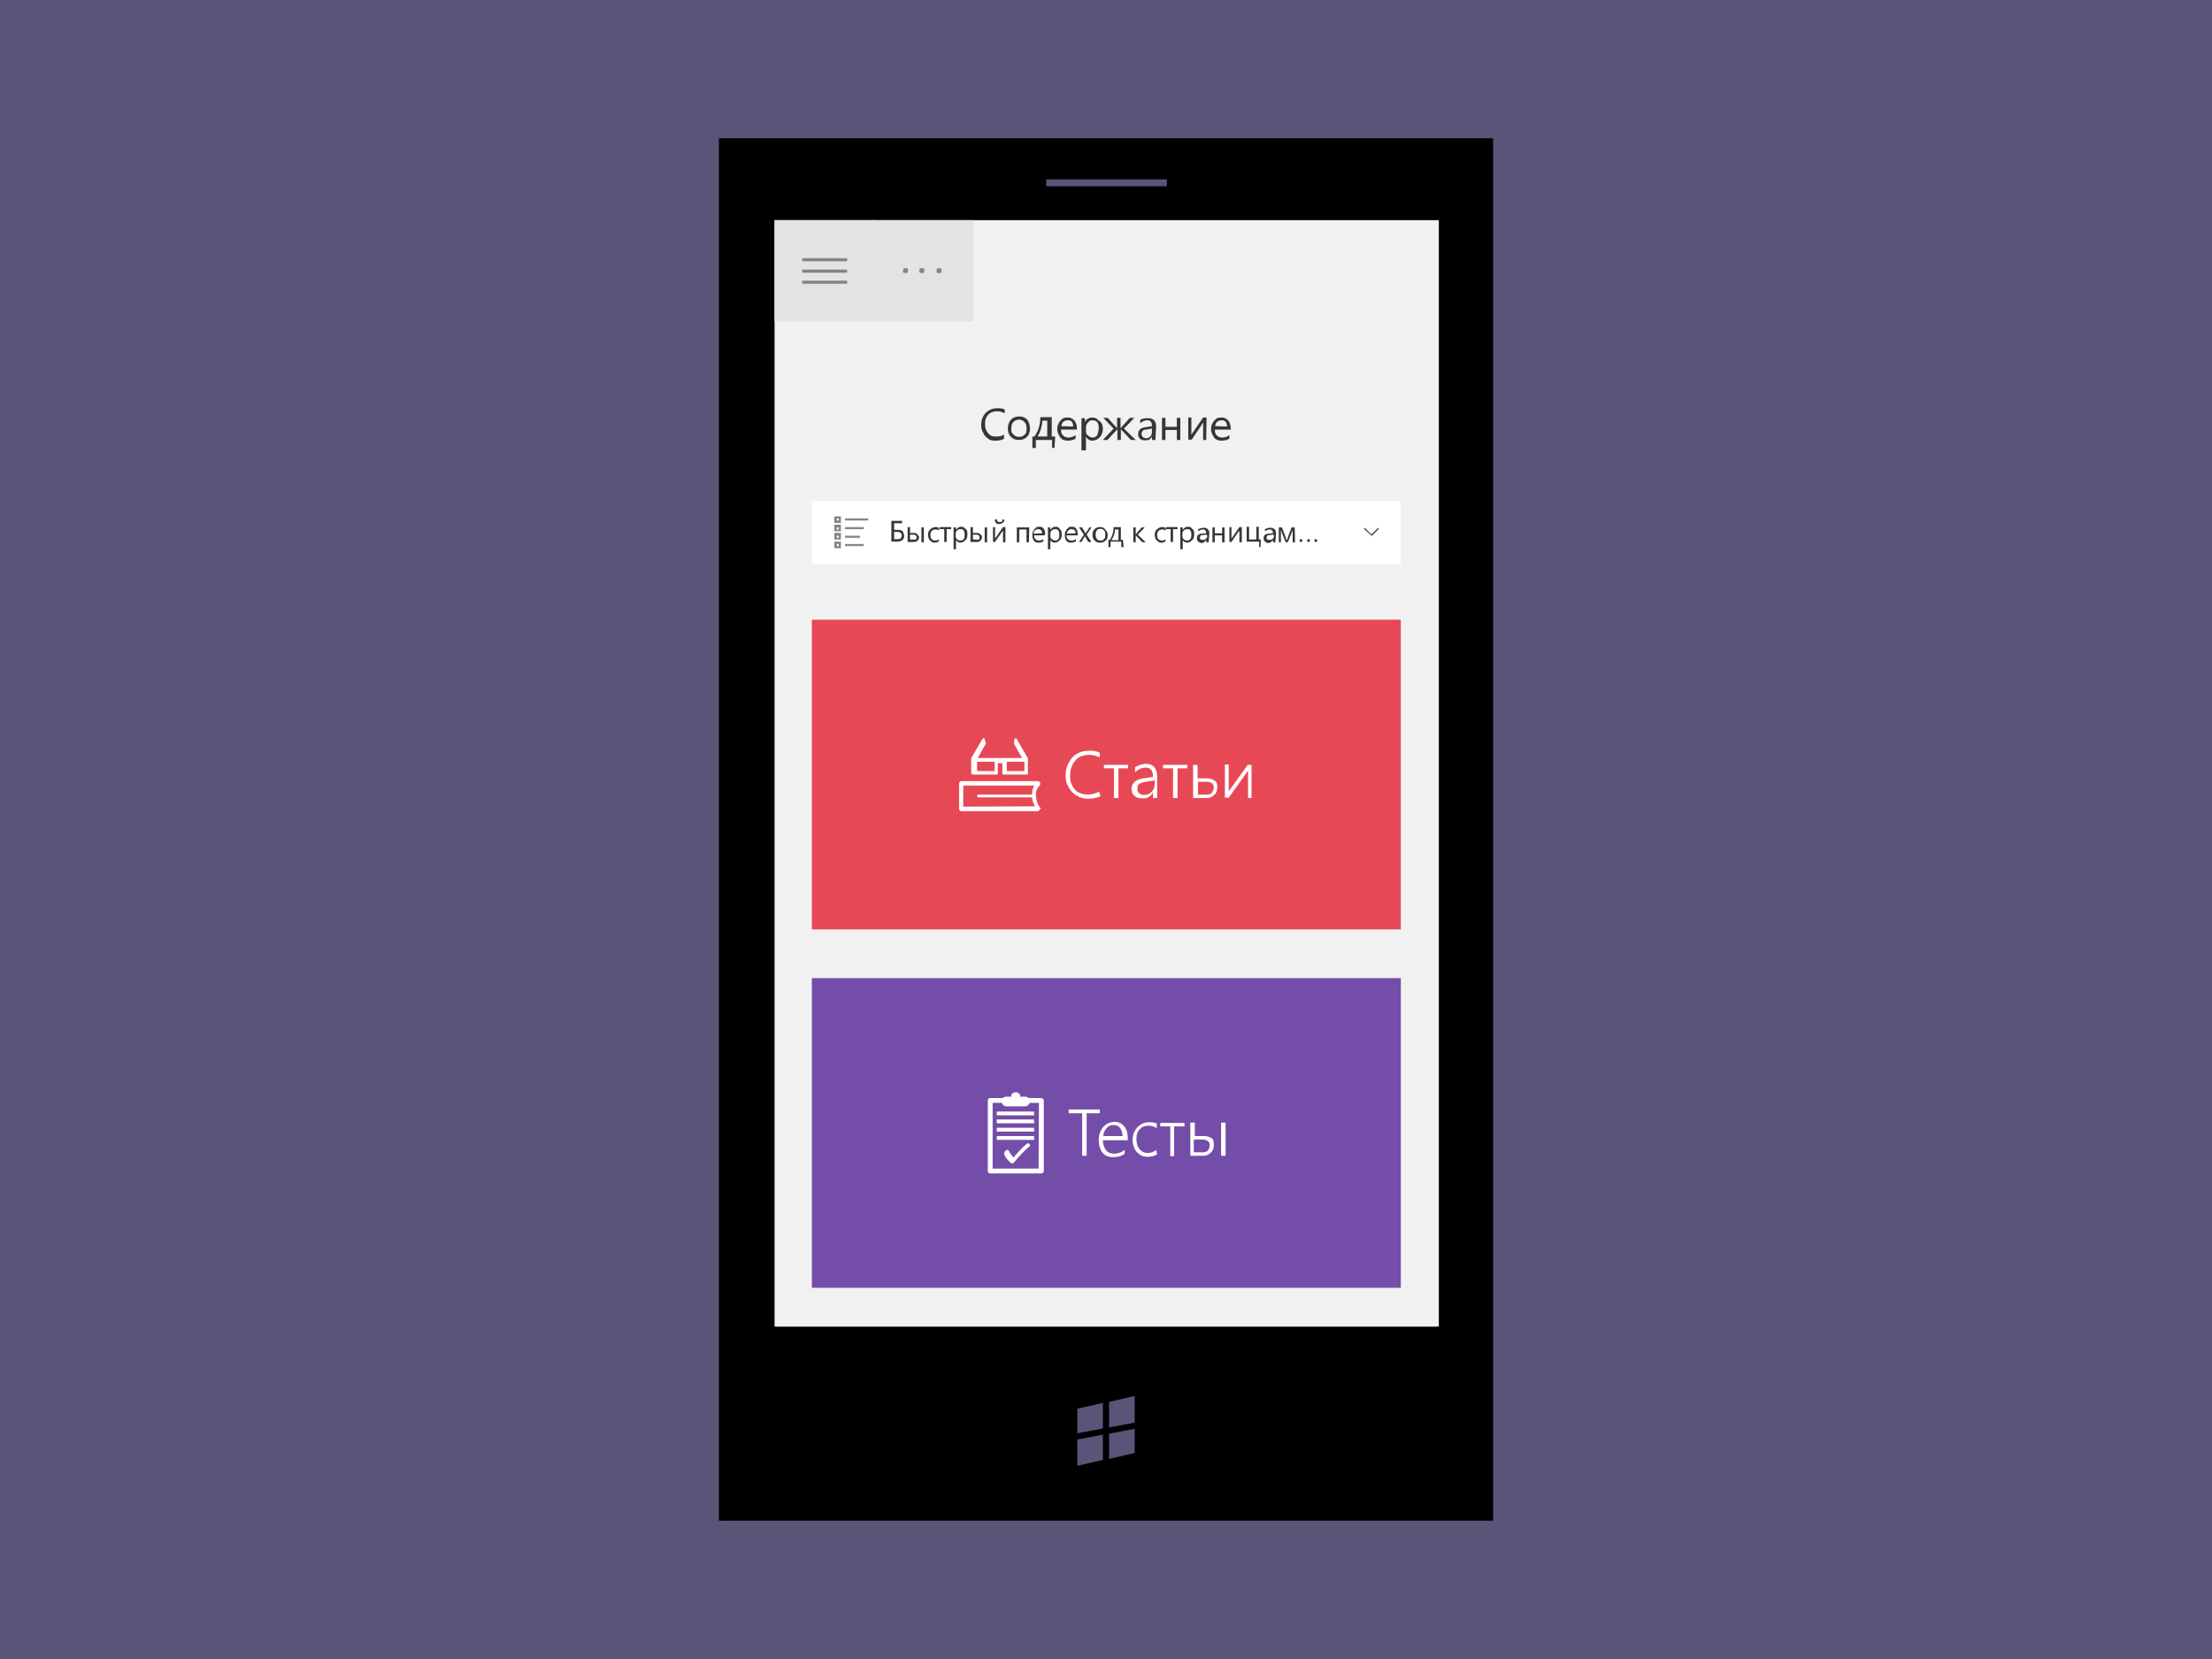
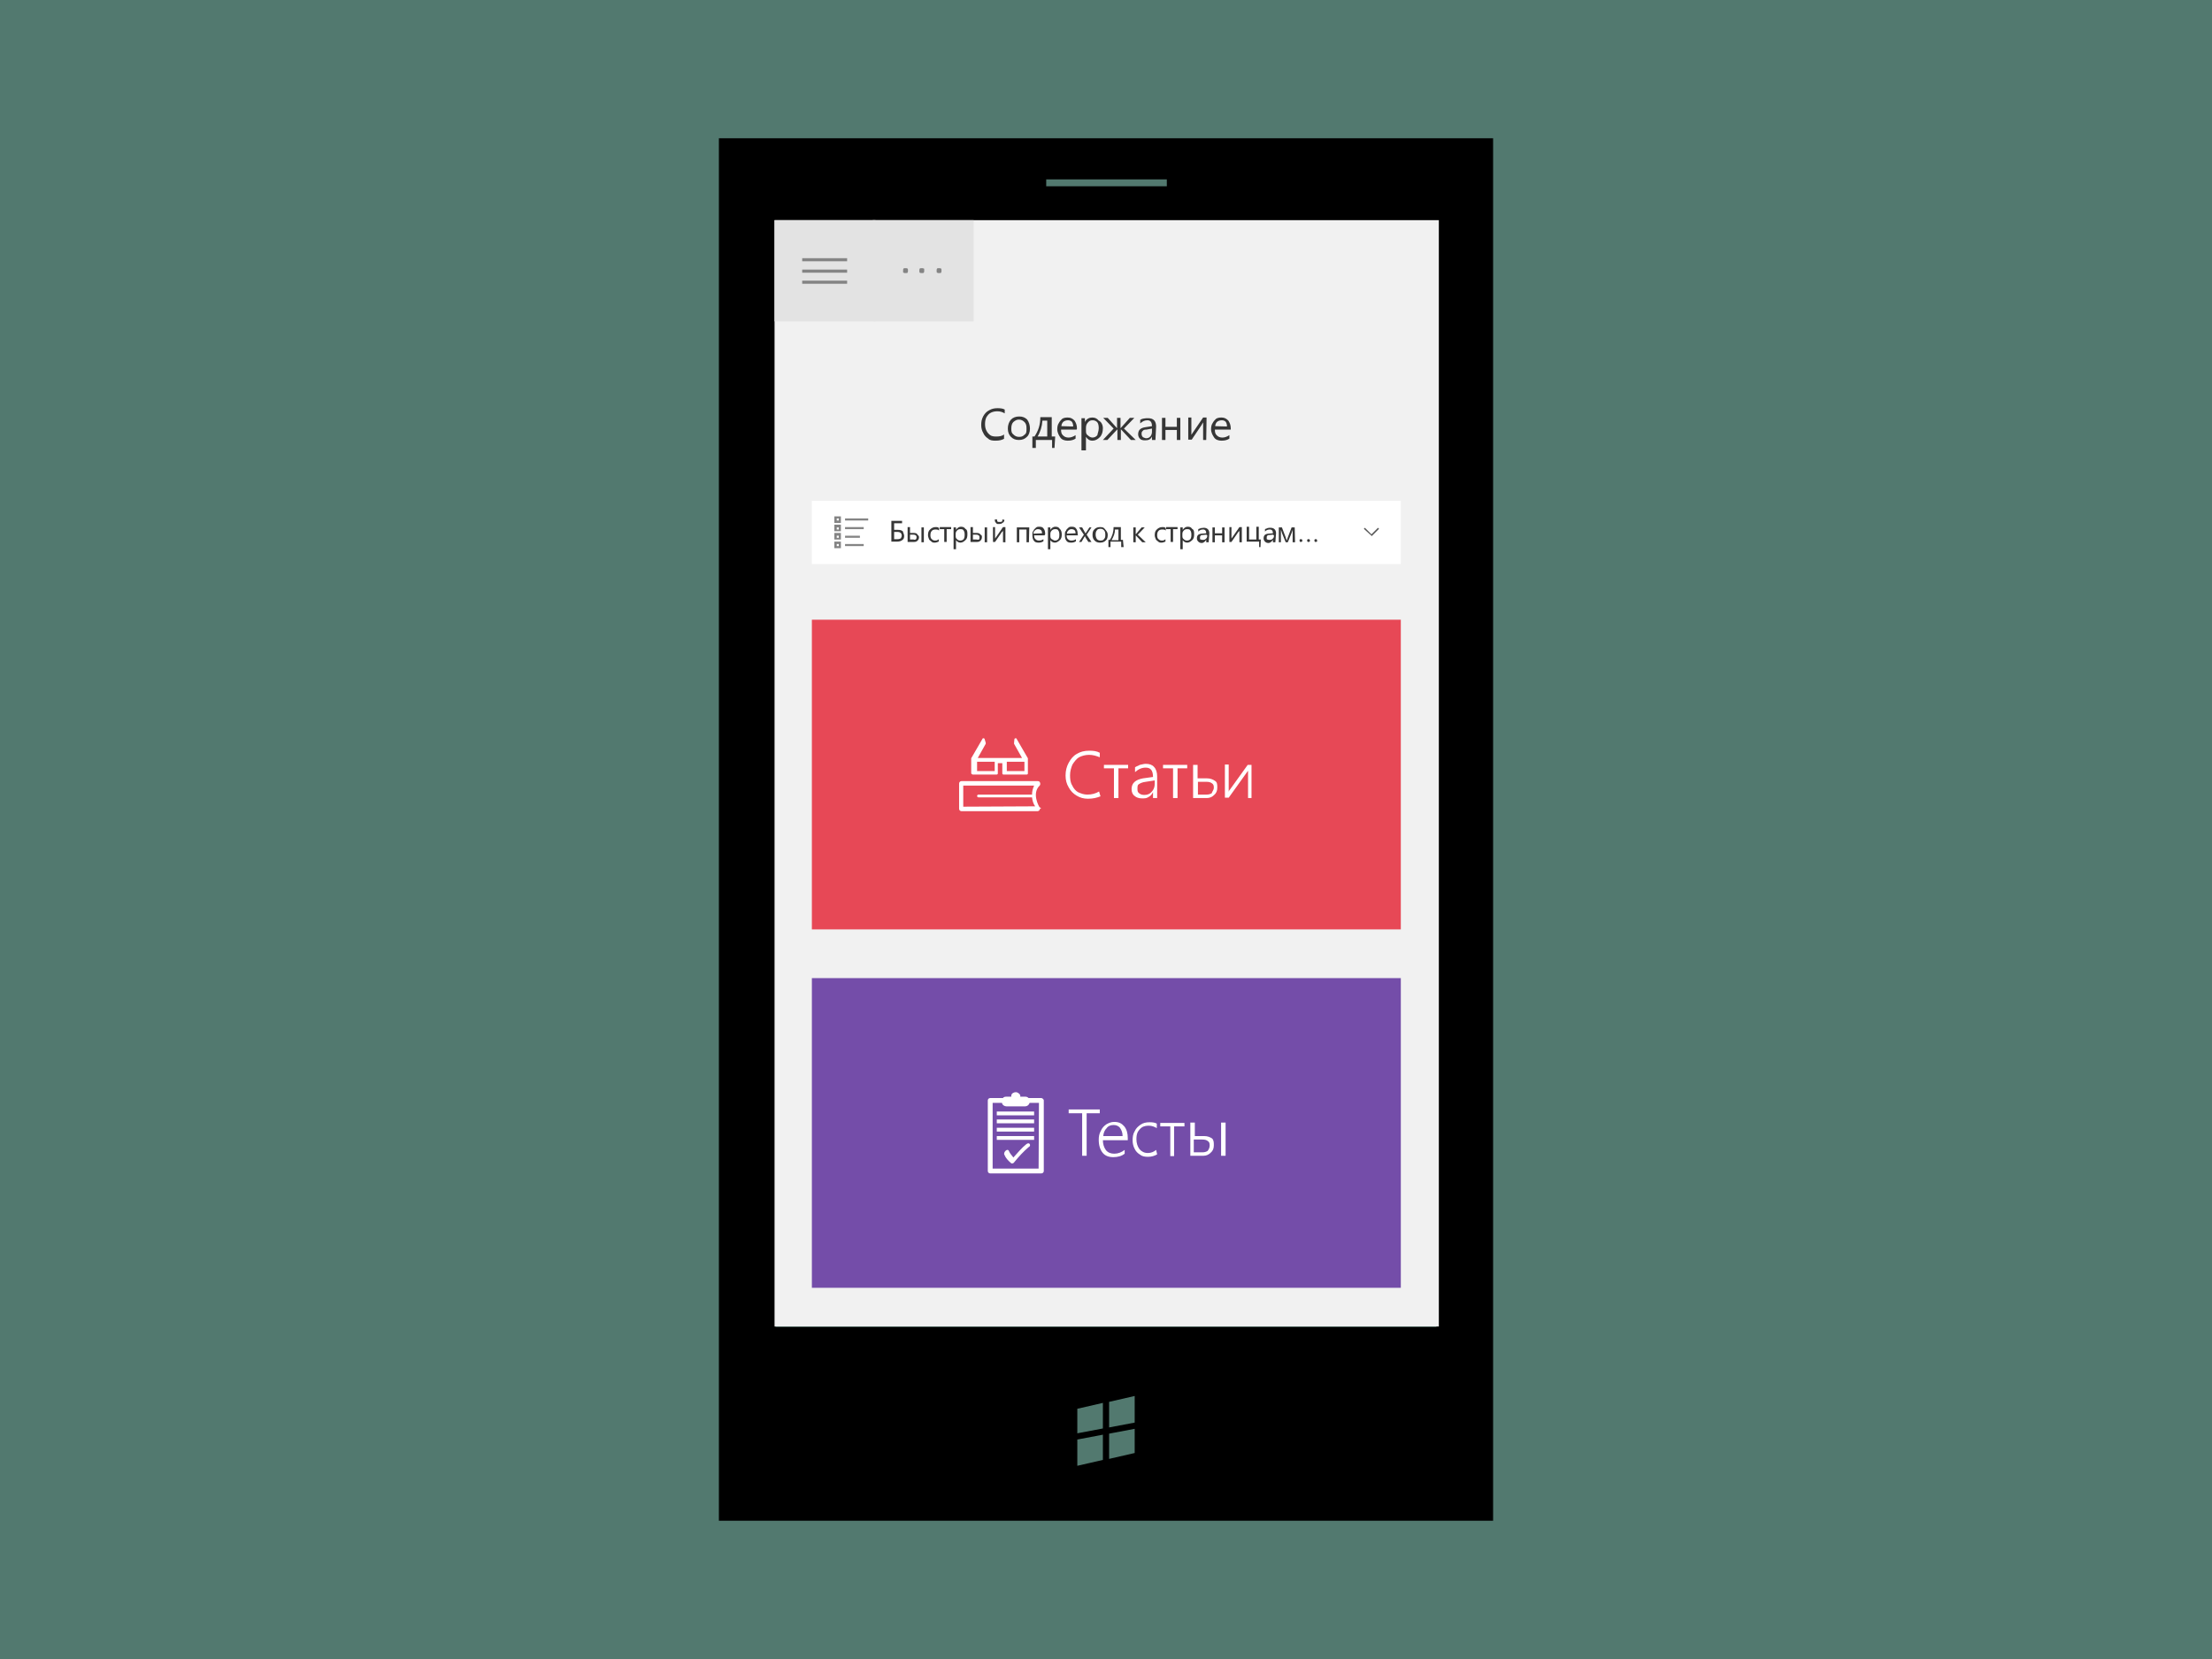
<svg xmlns="http://www.w3.org/2000/svg" version="1.1" x="0px" y="0px" width="640px" height="480px" viewBox="0 0 640 480" enable-background="new 0 0 640 480">
-   <rect y="0" fill="#585578" width="640" height="480" />
+   <rect y="0" fill="#52796F" width="640" height="480" />
  <g>
    <path d="M208,40v400h224V40H208z M302.7,51.9h34.9v2h-34.9V51.9z M319.1,422.4l-7.4,1.7v-7.6l7.4-1.4V422.4z M319.1,413.3l-7.4,1.4v-7.1l7.4-1.7V413.3z M328.3,420.4l-7.4,1.7v-7.3l7.4-1.4V420.4z M328.3,411.6l-7.4,1.4v-7.4l7.4-1.7V411.6z M415.6,383.9H224.4V64.1h191.5L415.6,383.9L415.6,383.9z" />
    <rect x="224.1" y="63.7" fill="#F1F1F1" width="192.2" height="320.1" />
    <rect x="234.9" y="179.3" fill="#E74856" width="170.4" height="89.6" />
    <path fill="#FFFFFF" d="M318.4,230.4c-1,0.4-2.1,0.7-3.6,0.7c-1.3,0-2.3-0.3-3.3-0.9c-1-0.6-1.7-1.3-2.3-2.4c-0.6-1-0.9-2.1-0.9-3.4c0-1.4,0.3-2.6,0.9-3.7c0.6-1.1,1.3-2,2.4-2.6c1-0.6,2.1-0.9,3.6-0.9c1.1,0,2.1,0.1,3,0.6v1.3c-1-0.4-2-0.7-3.1-0.7s-2.1,0.3-2.9,0.7c-0.7,0.4-1.4,1.3-1.9,2.1c-0.4,0.9-0.7,2-0.7,3.1s0.1,2.1,0.6,2.9c0.4,0.9,1,1.6,1.7,2c0.9,0.4,1.7,0.7,2.7,0.7c1.3,0,2.4-0.3,3.4-0.9L318.4,230.4L318.4,230.4z" />
    <path fill="#FFFFFF" d="M323.6,222.3v8.6h-1.3v-8.6h-2.9v-1h7v1H323.6z" />
    <path fill="#FFFFFF" d="M333.6,230.9v-1.7l0,0c-0.3,0.6-0.7,1.1-1.3,1.4c-0.6,0.4-1.1,0.4-1.9,0.4c-0.9,0-1.7-0.3-2.1-0.7c-0.6-0.4-0.9-1.1-0.9-2c0-1.7,1.1-2.7,3.3-3.1l2.9-0.4c0-1.9-0.7-2.7-2.1-2.7c-1.1,0-2.1,0.4-3.1,1.3V222c0.4-0.3,0.9-0.4,1.4-0.7c0.6-0.1,1.1-0.3,1.7-0.3c1.1,0,1.9,0.3,2.4,0.9c0.6,0.6,0.9,1.6,0.9,2.7v6.3H333.6L333.6,230.9z M329.1,228.3c0,0.6,0.1,1,0.6,1.3c0.4,0.3,0.9,0.4,1.4,0.4c0.9,0,1.6-0.3,2.1-0.9c0.6-0.6,0.9-1.4,0.9-2.3v-1l-2.6,0.4c-0.9,0.1-1.6,0.4-2,0.7C329.1,227.1,329.1,227.6,329.1,228.3z" />
    <path fill="#FFFFFF" d="M340.7,222.3v8.6h-1.3v-8.6h-2.9v-1h7v1H340.7z" />
    <path fill="#FFFFFF" d="M352.2,227.9c0,0.9-0.3,1.6-0.9,2.1c-0.6,0.6-1.3,0.9-2.1,0.9h-4v-9.6h1.3v3.9h2.7c1,0,1.7,0.3,2.3,0.7C352.2,226.3,352.2,227,352.2,227.9z M351.2,227.9c0-0.6-0.1-1-0.6-1.3c-0.4-0.3-0.9-0.4-1.6-0.4h-2.4v3.7h2.4c0.7,0,1.1-0.1,1.6-0.4C350.7,229,351.2,228.6,351.2,227.9z" />
    <path fill="#FFFFFF" d="M361.1,230.9V223l-0.3,0.4l-5.3,7.4h-1.1v-9.6h1.1v7.9c0-0.1,0.1-0.4,0.4-0.7l5.1-7.1h1.1v9.6H361.1L361.1,230.9z" />
    <path fill="#FFFFFF" d="M300.8,233.6c-0.3-0.4-2.3-4.1,0-6.3c0.1-0.1,0.3-0.4,0.1-0.9c-0.1-0.3-0.4-0.4-0.7-0.4h-22c-0.4,0-0.7,0.3-0.7,0.7v7.3c0,0.4,0.3,0.7,0.7,0.7h22l0,0c0.4,0,0.7-0.4,0.7-0.7C301.3,233.9,301.3,233.7,300.8,233.6z M278.7,233.4v-6.1h20.5c-0.4,0.9-0.6,1.7-0.6,2.6h-15.5c-0.3,0-0.4,0.3-0.4,0.4c0,0.3,0.3,0.4,0.4,0.4h15.5c0.1,1,0.4,1.9,0.9,2.6L278.7,233.4L278.7,233.4z" />
    <path fill="#FFFFFF" d="M281.6,224.1h6.8c0.1,0,0.3-0.1,0.3-0.3v-3h1.3v3c0,0.1,0.1,0.3,0.3,0.3h6.8c0.1,0,0.3-0.1,0.3-0.3v-4.3v-0.1l-3.3-5.7c0-0.1-0.1-0.1-0.3-0.1c-0.1,0-0.3,0.1-0.3,0.3l-0.1,1c0,0,0,0.1,0,0.3l2.3,4.1h-12.8l2.3-4.1c0,0,0-0.1,0-0.3l-0.3-1c0-0.1-0.1-0.3-0.3-0.3c-0.1,0-0.3,0-0.3,0.1l-3.3,5.7v0.1v4.3C281.3,224.1,281.3,224.1,281.6,224.1z M291.3,220.4h5.1v2.7h-5.1V220.4z M282.7,220.4h5.1v2.7h-5.1V220.4z" />
    <path fill="#363636" d="M290.6,126.9c-0.7,0.4-1.4,0.6-2.6,0.6c-0.9,0-1.6-0.1-2.1-0.6c-0.6-0.4-1.1-0.9-1.4-1.6c-0.4-0.7-0.6-1.4-0.6-2.3c0-0.9,0.1-1.7,0.6-2.6c0.4-0.7,0.9-1.3,1.7-1.7c0.7-0.4,1.4-0.6,2.4-0.6c0.9,0,1.6,0.1,2.1,0.4v1.1c-0.7-0.4-1.3-0.6-2.1-0.6c-0.7,0-1.3,0.1-1.9,0.4c-0.6,0.3-0.9,0.7-1.3,1.3c-0.3,0.6-0.4,1.3-0.4,2c0,0.7,0.1,1.3,0.4,1.9c0.3,0.6,0.7,1,1.1,1.3c0.4,0.3,1,0.4,1.7,0.4c0.9,0,1.7-0.1,2.3-0.6v1.2H290.6z" />
    <path fill="#363636" d="M298,124c0,1-0.3,1.9-0.9,2.4c-0.6,0.6-1.3,0.9-2.3,0.9s-1.7-0.3-2.3-0.9c-0.6-0.6-0.9-1.4-0.9-2.4s0.3-1.9,0.9-2.6c0.6-0.6,1.4-0.9,2.4-0.9s1.7,0.3,2.3,0.9C297.7,122.1,298,123,298,124z M297,124c0-0.9-0.1-1.4-0.6-1.9c-0.4-0.4-0.9-0.7-1.6-0.7c-0.7,0-1.1,0.3-1.6,0.7c-0.4,0.4-0.6,1-0.6,1.9c0,0.9,0.1,1.3,0.6,1.7c0.4,0.4,0.9,0.7,1.6,0.7c0.7,0,1.1-0.1,1.6-0.6C297,125.4,297,124.9,297,124z" />
    <path fill="#363636" d="M305.1,129.6h-0.7v-2.3h-4.7v2.3h-1v-3.3h0.6c1.1-1.6,1.7-3.4,1.7-5.6h3.3v5.6h1L305.1,129.6L305.1,129.6z M303,126.3v-4.6h-1.4c-0.1,1.7-0.6,3.3-1.4,4.6H303z" />
    <path fill="#363636" d="M311.5,124.3H307c0,0.7,0.1,1.3,0.6,1.7c0.4,0.4,0.9,0.6,1.6,0.6c0.7,0,1.4-0.3,2-0.7v1c-0.6,0.4-1.3,0.6-2.3,0.6c-0.9,0-1.7-0.3-2.1-0.9c-0.4-0.6-0.9-1.4-0.9-2.4c0-0.6,0.1-1.3,0.4-1.7c0.3-0.6,0.6-0.9,1-1.3c0.4-0.3,1-0.4,1.6-0.4c0.9,0,1.4,0.3,2,0.9c0.4,0.6,0.7,1.3,0.7,2.3L311.5,124.3L311.5,124.3z M310.5,123.4c0-0.6-0.1-1-0.4-1.4c-0.3-0.3-0.7-0.4-1.1-0.4s-0.9,0.1-1.3,0.4c-0.4,0.3-0.6,0.9-0.6,1.3L310.5,123.4L310.5,123.4z" />
    <path fill="#363636" d="M319.1,123.9c0,1.1-0.3,2-0.9,2.6c-0.6,0.6-1.3,1-2.1,1c-0.9,0-1.4-0.4-1.9-1.1l0,0v3.9h-1.3V121h1v1.1l0,0c0.4-0.9,1.3-1.3,2.1-1.3c0.9,0,1.4,0.3,1.9,0.9C318.6,122,319.1,122.9,319.1,123.9z M317.9,123.9c0-0.7-0.1-1.3-0.4-1.7c-0.3-0.4-0.9-0.6-1.3-0.6c-0.6,0-1,0.1-1.4,0.6c-0.4,0.4-0.6,0.9-0.6,1.6v0.9c0,0.6,0.1,1,0.6,1.3c0.4,0.4,0.9,0.6,1.3,0.6c0.6,0,1.1-0.3,1.4-0.7C317.6,125.3,317.9,124.7,317.9,123.9z" />
    <path fill="#363636" d="M328.6,127.3h-1.4l-2.9-3.1l0,0v3.1h-1v-3.1l0,0l-2.9,3.1h-1.3l3.1-3.3l-3-3.1h1.3l2.7,3l0,0v-3h1v3l0,0l2.7-3h1.3l-3,3.1L328.6,127.3z" />
    <path fill="#363636" d="M334.3,127.3h-1v-1l0,0c-0.4,0.9-1.1,1.1-2,1.1c-0.6,0-1.1-0.1-1.4-0.4c-0.4-0.3-0.6-0.9-0.6-1.3c0-1.3,0.7-1.9,2.1-2.1l1.9-0.3c0-1.1-0.4-1.7-1.3-1.7s-1.4,0.3-2.1,0.9v-1c0.1-0.1,0.4-0.3,1-0.4c0.4-0.1,0.9-0.1,1.3-0.1c1.6,0,2.3,0.9,2.3,2.4L334.3,127.3L334.3,127.3z M333.3,124l-1.6,0.3c-0.6,0-0.9,0.1-1.1,0.4c-0.3,0.3-0.3,0.4-0.3,0.9c0,0.3,0.1,0.6,0.4,0.9c0.3,0.1,0.6,0.3,0.9,0.3c0.4,0,0.9-0.1,1.3-0.6c0.3-0.4,0.4-0.9,0.4-1.3V124L333.3,124z" />
    <path fill="#363636" d="M341.5,127.3h-1v-2.9h-3.3v2.9h-1v-6.4h1v2.6h3.3v-2.6h1V127.3z" />
    <path fill="#363636" d="M349,127.3h-0.9v-5.1c0,0.1-0.3,0.4-0.4,0.7l-2.9,4.3h-1v-6.4h0.9v5l0.4-0.6l3-4.4h1L349,127.3L349,127.3z" />
    <path fill="#363636" d="M356.1,124.3h-4.6c0,0.7,0.1,1.3,0.6,1.7c0.4,0.4,0.9,0.6,1.6,0.6s1.4-0.3,2-0.7v1c-0.6,0.4-1.3,0.6-2.3,0.6c-0.9,0-1.7-0.3-2.1-0.9c-0.4-0.6-0.9-1.4-0.9-2.4c0-0.6,0.1-1.3,0.4-1.7c0.3-0.6,0.6-0.9,1-1.3c0.4-0.3,1-0.4,1.6-0.4c0.9,0,1.4,0.3,2,0.9c0.4,0.6,0.7,1.3,0.7,2.3V124.3L356.1,124.3z M355,123.4c0-0.6-0.1-1-0.4-1.4c-0.3-0.3-0.7-0.4-1.1-0.4s-0.9,0.1-1.3,0.4c-0.4,0.3-0.6,0.9-0.6,1.3L355,123.4L355,123.4z" />
    <rect x="234.9" y="283" fill="#744DA9" width="170.4" height="89.6" />
    <path fill="#FFFFFF" d="M314.4,322.1v12.3h-1.3v-12.3h-3.9V321h9v1.1H314.4z" />
    <path fill="#FFFFFF" d="M319.1,329.9c0,1.1,0.3,2.1,0.9,2.9c0.6,0.7,1.4,1,2.4,1c1.1,0,2.1-0.4,3-1.1v1.1c-0.9,0.7-2,1-3.3,1c-1.3,0-2.4-0.4-3.1-1.3c-0.7-0.9-1.1-2.1-1.1-3.7c0-0.9,0.1-1.7,0.6-2.6c0.4-0.9,0.9-1.4,1.6-1.9c0.7-0.4,1.4-0.7,2.3-0.7c1.3,0,2.1,0.4,2.9,1.3c0.7,0.9,1,2,1,3.4v0.6H319.1L319.1,329.9z M324.8,328.7c0-1-0.3-1.7-0.7-2.3c-0.4-0.6-1.1-0.9-1.9-0.9c-0.9,0-1.6,0.3-2,0.9c-0.6,0.6-0.9,1.3-1,2.3H324.8L324.8,328.7z" />
    <path fill="#FFFFFF" d="M334.8,334c-0.7,0.4-1.6,0.7-2.6,0.7c-0.9,0-1.7-0.1-2.3-0.6c-0.7-0.4-1.3-1-1.6-1.7c-0.4-0.7-0.6-1.6-0.6-2.4c0-1,0.1-1.9,0.6-2.7c0.4-0.9,1-1.4,1.7-1.9s1.6-0.7,2.6-0.7c0.9,0,1.6,0.1,2.1,0.4v1.3c-0.7-0.4-1.4-0.7-2.3-0.7c-0.7,0-1.3,0.1-1.9,0.4c-0.6,0.4-1,0.9-1.3,1.4c-0.3,0.6-0.4,1.3-0.4,2.1c0,1.1,0.3,2.1,0.9,2.9c0.6,0.7,1.4,1.1,2.4,1.1c0.9,0,1.7-0.3,2.4-0.9L334.8,334L334.8,334z" />
    <path fill="#FFFFFF" d="M339.7,325.9v8.6h-1.1v-8.6h-2.9v-1h7v1H339.7L339.7,325.9z" />
    <path fill="#FFFFFF" d="M351.2,331.4c0,0.9-0.3,1.6-0.9,2.1c-0.6,0.6-1.3,0.9-2.1,0.9h-3.8v-9.6h1.3v3.9h2.7c1,0,1.7,0.3,2.3,0.7C351.2,329.9,351.2,330.6,351.2,331.4z M350,331.4c0-0.6-0.1-1-0.6-1.3c-0.4-0.3-0.9-0.4-1.6-0.4h-2.4v3.7h2.4c0.7,0,1.1-0.1,1.6-0.4C349.7,332.6,350,332.1,350,331.4z M353.3,334.4v-9.6h1.3v9.6H353.3z" />
    <path fill="#FFFFFF" d="M297,331c-1.4,1.1-2.6,2.6-3.8,3.9c-0.4-0.6-1-1.1-1.3-1.9c-0.4-0.9-1.7,0.4-1.3,1.1c0.4,1,1.1,1.7,1.9,2.4c0.3,0.3,0.9,0,1-0.3c1.3-1.6,2.6-3,4.1-4.3C298.4,331.6,298,330.3,297,331z" />
    <path fill="#FFFFFF" d="M301.3,317.7h-3.7c-0.3-0.3-0.6-0.4-1-0.4h-1.4V317c0-0.4-0.7-1-1.3-1s-1.3,0.4-1.3,1v0.3h-1.4c-0.4,0-0.9,0.1-1,0.4h-3.7c-0.4,0-0.7,0.3-0.7,0.7v20.4c0,0.4,0.3,0.7,0.7,0.7h14.8c0.4,0,0.7-0.3,0.7-0.7v-20.4C302,318,301.5,317.7,301.3,317.7z M300.5,338.1h-13.3v-19h2l0,0h0.7c0.1,0.6,0.7,1,1.3,1h2.7h2.7c0.6,0,1.1-0.4,1.3-1h0.7l0,0h2L300.5,338.1L300.5,338.1z" />
    <rect x="288.4" y="321.6" fill="#FFFFFF" width="10.8" height="1.1" />
    <rect x="288.4" y="323.9" fill="#FFFFFF" width="10.8" height="1.1" />
    <rect x="288.4" y="326.3" fill="#FFFFFF" width="10.8" height="1.1" />
    <rect x="288.4" y="328.7" fill="#FFFFFF" width="10.8" height="1.1" />
    <rect x="234.9" y="144.9" fill="#FFFFFF" width="170.4" height="18.3" />
    <path fill="#363636" d="M261.6,155c0,0.6-0.1,1-0.6,1.3c-0.4,0.3-0.9,0.4-1.4,0.4h-1.7v-6h3.1v0.7h-2.3v1.9h1.1c0.6,0,1,0.1,1.4,0.4C261.3,154.1,261.6,154.6,261.6,155z M260.9,155c0-0.7-0.4-1.1-1.3-1.1h-0.9v2.1h1c0.4,0,0.7-0.1,1-0.3C260.6,155.7,260.9,155.4,260.9,155z" />
    <path fill="#363636" d="M265.9,155.4c0,0.4-0.1,0.7-0.4,1c-0.3,0.3-0.6,0.4-1,0.4h-1.9v-4.3h0.7v1.7h1.1c0.4,0,0.9,0.1,1,0.4C265.6,154.9,265.9,155,265.9,155.4z M265.2,155.4c0-0.4-0.3-0.7-0.9-0.7h-1v1.4h1C264.9,156.3,265.2,156,265.2,155.4z M267.3,156.9h-0.7v-4.3h0.7V156.9z" />
    <path fill="#363636" d="M271.6,156.7c-0.3,0.1-0.7,0.3-1.1,0.3s-0.7,0-1-0.3c-0.3-0.3-0.6-0.4-0.7-0.7c-0.1-0.3-0.3-0.7-0.3-1.1c0-0.7,0.1-1.3,0.6-1.7c0.4-0.4,0.9-0.7,1.6-0.7c0.4,0,0.7,0,1,0.3v0.7c-0.3-0.3-0.7-0.3-1-0.3c-0.4,0-0.9,0.1-1.1,0.4c-0.3,0.3-0.4,0.7-0.4,1.3c0,0.4,0.1,0.9,0.4,1.1c0.3,0.3,0.6,0.4,1,0.4s0.7-0.1,1-0.4V156.7L271.6,156.7z" />
    <path fill="#363636" d="M275.2,153.1h-1.3v3.7h-0.7v-3.7h-1.3v-0.6h3.3V153.1L275.2,153.1z" />
    <path fill="#363636" d="M279.9,154.6c0,0.7-0.1,1.3-0.6,1.7c-0.4,0.4-0.9,0.7-1.4,0.7c-0.6,0-1-0.3-1.3-0.7l0,0v2.6h-0.7v-6.3h0.7v0.7l0,0c0.4-0.6,0.9-0.9,1.4-0.9s1,0.1,1.3,0.6C279.9,153.3,279.9,153.9,279.9,154.6z M279.1,154.6c0-0.4-0.1-0.9-0.3-1.1c-0.1-0.3-0.4-0.4-0.9-0.4s-0.7,0.1-1,0.4c-0.3,0.3-0.4,0.6-0.4,1v0.6c0,0.4,0.1,0.7,0.4,0.9c0.3,0.3,0.6,0.4,0.9,0.4c0.4,0,0.7-0.1,1-0.4C279.1,155.6,279.1,155.1,279.1,154.6z" />
    <path fill="#363636" d="M284.1,155.4c0,0.4-0.1,0.7-0.4,1c-0.3,0.3-0.6,0.4-1,0.4h-1.9v-4.3h0.7v1.7h1.1c0.4,0,0.9,0.1,1,0.4C284.1,154.9,284.1,155,284.1,155.4z M283.4,155.4c0-0.4-0.3-0.7-0.9-0.7h-1v1.4h1C283.4,156.3,283.4,156,283.4,155.4z M285.6,156.9h-0.7v-4.3h0.7V156.9z" />
    <path fill="#363636" d="M290.6,156.9h-0.4v-3.4c0,0.1-0.1,0.3-0.3,0.4l-2,2.9h-0.6v-4.3h0.6v3.3l0.3-0.4l2-2.9h0.7v4.4H290.6z M290.6,150.4c0,0.1,0,0.4-0.1,0.4c0,0.1-0.1,0.3-0.3,0.4c-0.1,0.1-0.3,0.1-0.4,0.3c-0.1,0-0.4,0.1-0.6,0.1c-0.1,0-0.4,0-0.6,0c-0.1,0-0.3-0.1-0.4-0.3c-0.1-0.1-0.3-0.3-0.3-0.4c0-0.1-0.1-0.3-0.1-0.6h0.7c0,0.1,0,0.1,0,0.3c0,0.1,0,0.1,0.1,0.3c0,0,0.1,0.1,0.3,0.1c0.1,0,0.3,0,0.4,0c0.1,0,0.3,0,0.3,0s0.1-0.1,0.3-0.1c0,0,0.1-0.1,0.1-0.3c0-0.1,0-0.1,0-0.3L290.6,150.4L290.6,150.4z" />
    <path fill="#363636" d="M297.7,156.9H297v-3.7h-2.1v3.7h-0.7v-4.3h3.6L297.7,156.9L297.7,156.9z" />
    <path fill="#363636" d="M302.2,154.9h-3c0,0.4,0.1,0.9,0.4,1.1c0.3,0.3,0.6,0.4,1,0.4s0.9-0.1,1.3-0.4v0.6c-0.4,0.3-0.9,0.4-1.4,0.4c-0.6,0-1.1-0.1-1.4-0.6c-0.3-0.4-0.4-0.9-0.4-1.7c0-0.4,0-0.9,0.3-1.1c0.1-0.4,0.4-0.6,0.7-0.9c0.3-0.3,0.6-0.3,1-0.3c0.6,0,1,0.1,1.3,0.6c0.3,0.4,0.4,0.9,0.4,1.6L302.2,154.9L302.2,154.9z M301.5,154.3c0-0.4-0.1-0.7-0.3-0.9c-0.1-0.1-0.4-0.3-0.9-0.3c-0.3,0-0.6,0.1-0.9,0.4c-0.3,0.3-0.4,0.6-0.4,0.9L301.5,154.3L301.5,154.3z" />
    <path fill="#363636" d="M307.2,154.6c0,0.7-0.1,1.3-0.6,1.7c-0.4,0.4-0.9,0.7-1.4,0.7c-0.6,0-1-0.3-1.3-0.7l0,0v2.6h-0.7v-6.3h0.7v0.7l0,0c0.4-0.6,0.9-0.9,1.4-0.9c0.6,0,1,0.1,1.3,0.6C307,153.3,307.2,153.9,307.2,154.6z M306.5,154.6c0-0.4-0.1-0.9-0.3-1.1c-0.1-0.3-0.4-0.4-0.9-0.4c-0.4,0-0.7,0.1-1,0.4c-0.3,0.3-0.4,0.6-0.4,1v0.6c0,0.4,0.1,0.7,0.4,0.9c0.3,0.1,0.6,0.4,0.9,0.4c0.4,0,0.7-0.1,1-0.4C306.5,155.6,306.5,155.1,306.5,154.6z" />
    <path fill="#363636" d="M311.9,154.9h-3.3c0,0.4,0.1,0.9,0.4,1.1c0.3,0.3,0.6,0.4,1,0.4s0.9-0.1,1.3-0.4v0.6c-0.4,0.3-0.9,0.4-1.4,0.4c-0.6,0-1.1-0.1-1.4-0.6c-0.3-0.4-0.4-0.9-0.4-1.7c0-0.4,0-0.9,0.3-1.1c0.1-0.4,0.4-0.6,0.7-0.9c0.3-0.3,0.6-0.3,1-0.3c0.6,0,1,0.1,1.3,0.6c0.3,0.4,0.4,0.9,0.4,1.6L311.9,154.9L311.9,154.9z M311.2,154.3c0-0.4-0.1-0.7-0.3-0.9c-0.1-0.1-0.4-0.3-0.9-0.3c-0.3,0-0.6,0.1-0.9,0.4c-0.3,0.3-0.4,0.6-0.4,0.9L311.2,154.3L311.2,154.3z" />
    <path fill="#363636" d="M315.8,152.6l-1.4,2.1l1.4,2.1h-0.9l-0.9-1.4l-0.1-0.3l0,0l-1,1.7h-0.7l1.4-2.1l-1.4-2.1h0.9c0.6,1,0.9,1.7,1,1.7l0,0l1.1-1.7H315.8z" />
    <path fill="#363636" d="M320.5,154.7c0,0.7-0.1,1.3-0.6,1.7c-0.4,0.4-0.9,0.6-1.6,0.6c-0.6,0-1.1-0.1-1.6-0.6c-0.4-0.4-0.6-0.9-0.6-1.6s0.1-1.3,0.6-1.7c0.4-0.4,0.9-0.6,1.6-0.6c0.6,0,1.1,0.1,1.4,0.6C320.1,153.6,320.5,154,320.5,154.7z M319.8,154.7c0-0.6-0.1-1-0.4-1.3c-0.3-0.3-0.6-0.4-1-0.4s-0.9,0.1-1,0.4c-0.3,0.3-0.4,0.7-0.4,1.3c0,0.4,0.1,0.9,0.4,1.3c0.3,0.3,0.6,0.4,1,0.4s0.9-0.1,1-0.4C319.8,155.6,319.8,155.3,319.8,154.7z" />
    <path fill="#363636" d="M325.1,158.3h-0.7v-1.6h-3.1v1.6h-0.6v-2.1h0.4c0.7-1,1.1-2.3,1.1-3.7h2.1v3.7h0.6L325.1,158.3L325.1,158.3z M323.6,156.3v-3.1h-1c0,1.1-0.4,2.1-1,3.1H323.6z" />
    <path fill="#363636" d="M331.5,156.9h-1l-1.9-2l0,0v2h-0.7v-4.3h0.7v2l0,0l1.7-2h0.9l-2,2.1L331.5,156.9z" />
    <path fill="#363636" d="M337.2,156.7c-0.3,0.1-0.7,0.3-1.1,0.3c-0.4,0-0.7,0-1-0.3c-0.3-0.3-0.6-0.4-0.7-0.7c-0.1-0.3-0.3-0.7-0.3-1.1c0-0.7,0.1-1.3,0.6-1.7c0.4-0.4,0.9-0.7,1.6-0.7c0.4,0,0.7,0,1,0.3v0.7c-0.3-0.3-0.7-0.3-1-0.3c-0.4,0-0.9,0.1-1.1,0.4c-0.3,0.3-0.4,0.7-0.4,1.3c0,0.4,0.1,0.9,0.4,1.1c0.3,0.3,0.6,0.4,1,0.4c0.4,0,0.7-0.1,1-0.4V156.7L337.2,156.7z" />
    <path fill="#363636" d="M340.7,153.1h-1.3v3.7h-0.7v-3.7h-1.3v-0.6h3.3V153.1L340.7,153.1z" />
    <path fill="#363636" d="M345.5,154.6c0,0.7-0.1,1.3-0.6,1.7c-0.4,0.4-0.9,0.7-1.4,0.7c-0.6,0-1-0.3-1.3-0.7l0,0v2.6h-0.7v-6.3h0.7v0.7l0,0c0.4-0.6,0.9-0.9,1.4-0.9c0.6,0,1,0.1,1.3,0.6C345.5,153.3,345.5,153.9,345.5,154.6z M344.7,154.6c0-0.4-0.1-0.9-0.3-1.1c-0.1-0.3-0.4-0.4-0.9-0.4s-0.7,0.1-1,0.4s-0.4,0.6-0.4,1v0.6c0,0.4,0.1,0.7,0.4,0.9c0.3,0.3,0.6,0.4,0.9,0.4c0.4,0,0.7-0.1,1-0.4C344.7,155.6,344.7,155.1,344.7,154.6z" />
    <path fill="#363636" d="M349.7,156.9H349v-0.7l0,0c-0.3,0.4-0.7,0.9-1.3,0.9c-0.4,0-0.7-0.1-1-0.4c-0.3-0.3-0.4-0.6-0.4-0.9c0-0.9,0.4-1.3,1.4-1.4l1.3-0.1c0-0.7-0.3-1.1-0.9-1.1c-0.4,0-1,0.1-1.4,0.6v-0.7c0.1-0.1,0.4-0.1,0.7-0.3c0.3,0,0.6-0.1,0.9-0.1c1,0,1.6,0.6,1.6,1.6L349.7,156.9L349.7,156.9z M349,154.7l-1,0.1c-0.4,0-0.6,0.1-0.7,0.3c-0.1,0.1-0.1,0.3-0.1,0.6c0,0.3,0,0.4,0.3,0.4c0.1,0.1,0.4,0.1,0.6,0.1c0.4,0,0.6-0.1,0.9-0.4s0.3-0.6,0.3-0.9L349,154.7L349,154.7z" />
    <path fill="#363636" d="M354.3,156.9h-0.7v-2h-2.1v2h-0.7v-4.3h0.7v1.7h2.1v-1.7h0.7V156.9z" />
    <path fill="#363636" d="M359.3,156.9h-0.7v-3.4c0,0.1-0.1,0.3-0.3,0.4l-2,2.9h-0.6v-4.3h0.6v3.3l0.3-0.4l2-2.9h0.7V156.9z" />
    <path fill="#363636" d="M364.7,158.3h-0.4v-1.6h-3.6v-4.3h0.7v3.7h2.1v-3.7h0.7v3.7h0.6L364.7,158.3L364.7,158.3L364.7,158.3z" />
    <path fill="#363636" d="M369,156.9h-0.7v-0.7l0,0c-0.3,0.4-0.7,0.9-1.3,0.9c-0.4,0-0.7-0.1-1-0.4c-0.3-0.3-0.4-0.6-0.4-0.9c0-0.9,0.4-1.3,1.4-1.4l1.3-0.1c0-0.7-0.3-1.1-0.9-1.1c-0.4,0-1,0.1-1.4,0.6v-0.7c0.1-0.1,0.4-0.1,0.7-0.3c0.3-0.1,0.6-0.1,0.9-0.1c1,0,1.6,0.6,1.6,1.6L369,156.9L369,156.9z M368.3,154.7l-1,0.1c-0.4,0-0.6,0.1-0.7,0.3c-0.1,0.1-0.1,0.3-0.1,0.6c0,0.3,0,0.4,0.3,0.4c0.1,0.1,0.4,0.1,0.6,0.1c0.4,0,0.6-0.1,0.9-0.4s0.3-0.6,0.3-0.9L368.3,154.7L368.3,154.7z" />
    <path fill="#363636" d="M374.7,156.9H374v-3.6l-0.3,0.9l-1.1,2.7H372l-1.1-2.7c0-0.1-0.1-0.4-0.3-0.9v3.6H370v-4.3h0.9l1.1,2.9c0,0.1,0.1,0.4,0.3,0.9l0.3-0.9l1.1-2.9h0.9L374.7,156.9L374.7,156.9z" />
    <path fill="#363636" d="M376.8,156.4c0,0.1,0,0.3-0.1,0.3c0,0-0.1,0.1-0.3,0.1c-0.1,0-0.3,0-0.3-0.1c0,0-0.1-0.1-0.1-0.3c0-0.1,0-0.3,0.1-0.3c0-0.1,0.1-0.1,0.3-0.1c0.1,0,0.3,0,0.3,0.1C376.8,156.3,376.8,156.3,376.8,156.4z M379,156.4c0,0.1,0,0.3-0.1,0.3c0,0-0.1,0.1-0.3,0.1c-0.1,0-0.3,0-0.3-0.1c0,0-0.1-0.1-0.1-0.3c0-0.1,0-0.3,0.1-0.3c0-0.1,0.1-0.1,0.3-0.1c0.1,0,0.3,0,0.3,0.1C379,156.3,379,156.3,379,156.4z M381.1,156.4c0,0.1,0,0.3-0.1,0.3c0,0-0.1,0.1-0.3,0.1c-0.1,0-0.3,0-0.3-0.1c0,0-0.1-0.1-0.1-0.3c0-0.1,0-0.3,0.1-0.3c0-0.1,0.1-0.1,0.3-0.1c0.1,0,0.3,0,0.3,0.1C381,156.3,381.1,156.3,381.1,156.4z" />
    <path fill="#565656" d="M394.6,153l0.3-0.3l1.9,1.9l1.9-1.9l0.3,0.3l-2.1,2.1L394.6,153z" />
    <path fill="#848484" d="M241.4,151.3v-1.9h1.9v1.9H241.4z M241.4,153.7v-1.9h1.9v1.9H241.4z M241.4,156.1v-1.9h1.9v1.9H241.4z M241.4,158.6v-1.9h1.9v1.9H241.4z M242.1,150v0.6h0.6V150H242.1z M242.1,152.6v0.6h0.6v-0.6H242.1z M242.1,155v0.6h0.6V155H242.1z M242.1,157.4v0.6h0.6v-0.6H242.1z M244.5,150h6.7v0.6h-6.7V150z M244.5,153.1v-0.6h5.4v0.6H244.5z M248.8,155v0.6h-4.3V155H248.8z M244.5,158v-0.6h5.4v0.6H244.5z" />
    <rect x="252.5" y="63.7" fill="#E3E3E3" width="29.2" height="29.3" />
    <path fill="#848484" d="M262,77.6c0.1,0,0.3,0,0.3,0c0.1,0,0.1,0.1,0.3,0.1c0,0,0.1,0.1,0.1,0.3c0,0.1,0,0.1,0,0.3c0,0.1,0,0.3,0,0.3s-0.1,0.1-0.1,0.3c0,0-0.1,0.1-0.3,0.1c-0.1,0-0.1,0-0.3,0c-0.1,0-0.3,0-0.3,0c-0.1,0-0.1-0.1-0.3-0.1c-0.1,0-0.1-0.1-0.1-0.3c0,0,0-0.1,0-0.3c0-0.1,0-0.3,0-0.3c0-0.1,0.1-0.1,0.1-0.3c0,0,0.1-0.1,0.3-0.1H262z M266.7,77.6c0.1,0,0.3,0,0.3,0c0.1,0,0.1,0.1,0.3,0.1c0.1,0,0.1,0.1,0.1,0.3c0,0.1,0,0.1,0,0.3c0,0.1,0,0.3,0,0.3c0,0.1-0.1,0.1-0.1,0.3c0,0-0.1,0.1-0.3,0.1c-0.1,0-0.1,0-0.3,0c-0.1,0-0.3,0-0.3,0c-0.1,0-0.1-0.1-0.3-0.1c0,0-0.1-0.1-0.1-0.3c0-0.1,0-0.1,0-0.3c0-0.1,0-0.3,0-0.3c0-0.1,0.1-0.1,0.1-0.3c0,0,0.1-0.1,0.3-0.1C266.7,77.6,266.7,77.6,266.7,77.6z M271.7,77.6c0.1,0,0.3,0,0.3,0c0.1,0,0.1,0.1,0.3,0.1c0,0,0.1,0.1,0.1,0.3c0,0.1,0,0.1,0,0.3c0,0.1,0,0.3,0,0.3c0,0.1-0.1,0.1-0.1,0.3c0,0-0.1,0.1-0.3,0.1c-0.1,0-0.1,0-0.3,0c-0.1,0-0.3,0-0.3,0c-0.1,0-0.1-0.1-0.3-0.1c0,0-0.1-0.1-0.1-0.3c0-0.1,0-0.1,0-0.3c0-0.1,0-0.3,0-0.3c0-0.1,0.1-0.1,0.1-0.3c0,0,0.1-0.1,0.3-0.1C271.7,77.6,271.7,77.6,271.7,77.6z" />
    <rect x="224.1" y="63.7" fill="#E3E3E3" width="29.2" height="29.3" />
    <path fill="#848484" d="M232.1,75.6v-0.9h13v0.9H232.1z M232.1,78.9V78h13v0.9H232.1z M232.1,82.1v-0.9h13v0.9H232.1z" />
  </g>
</svg>
